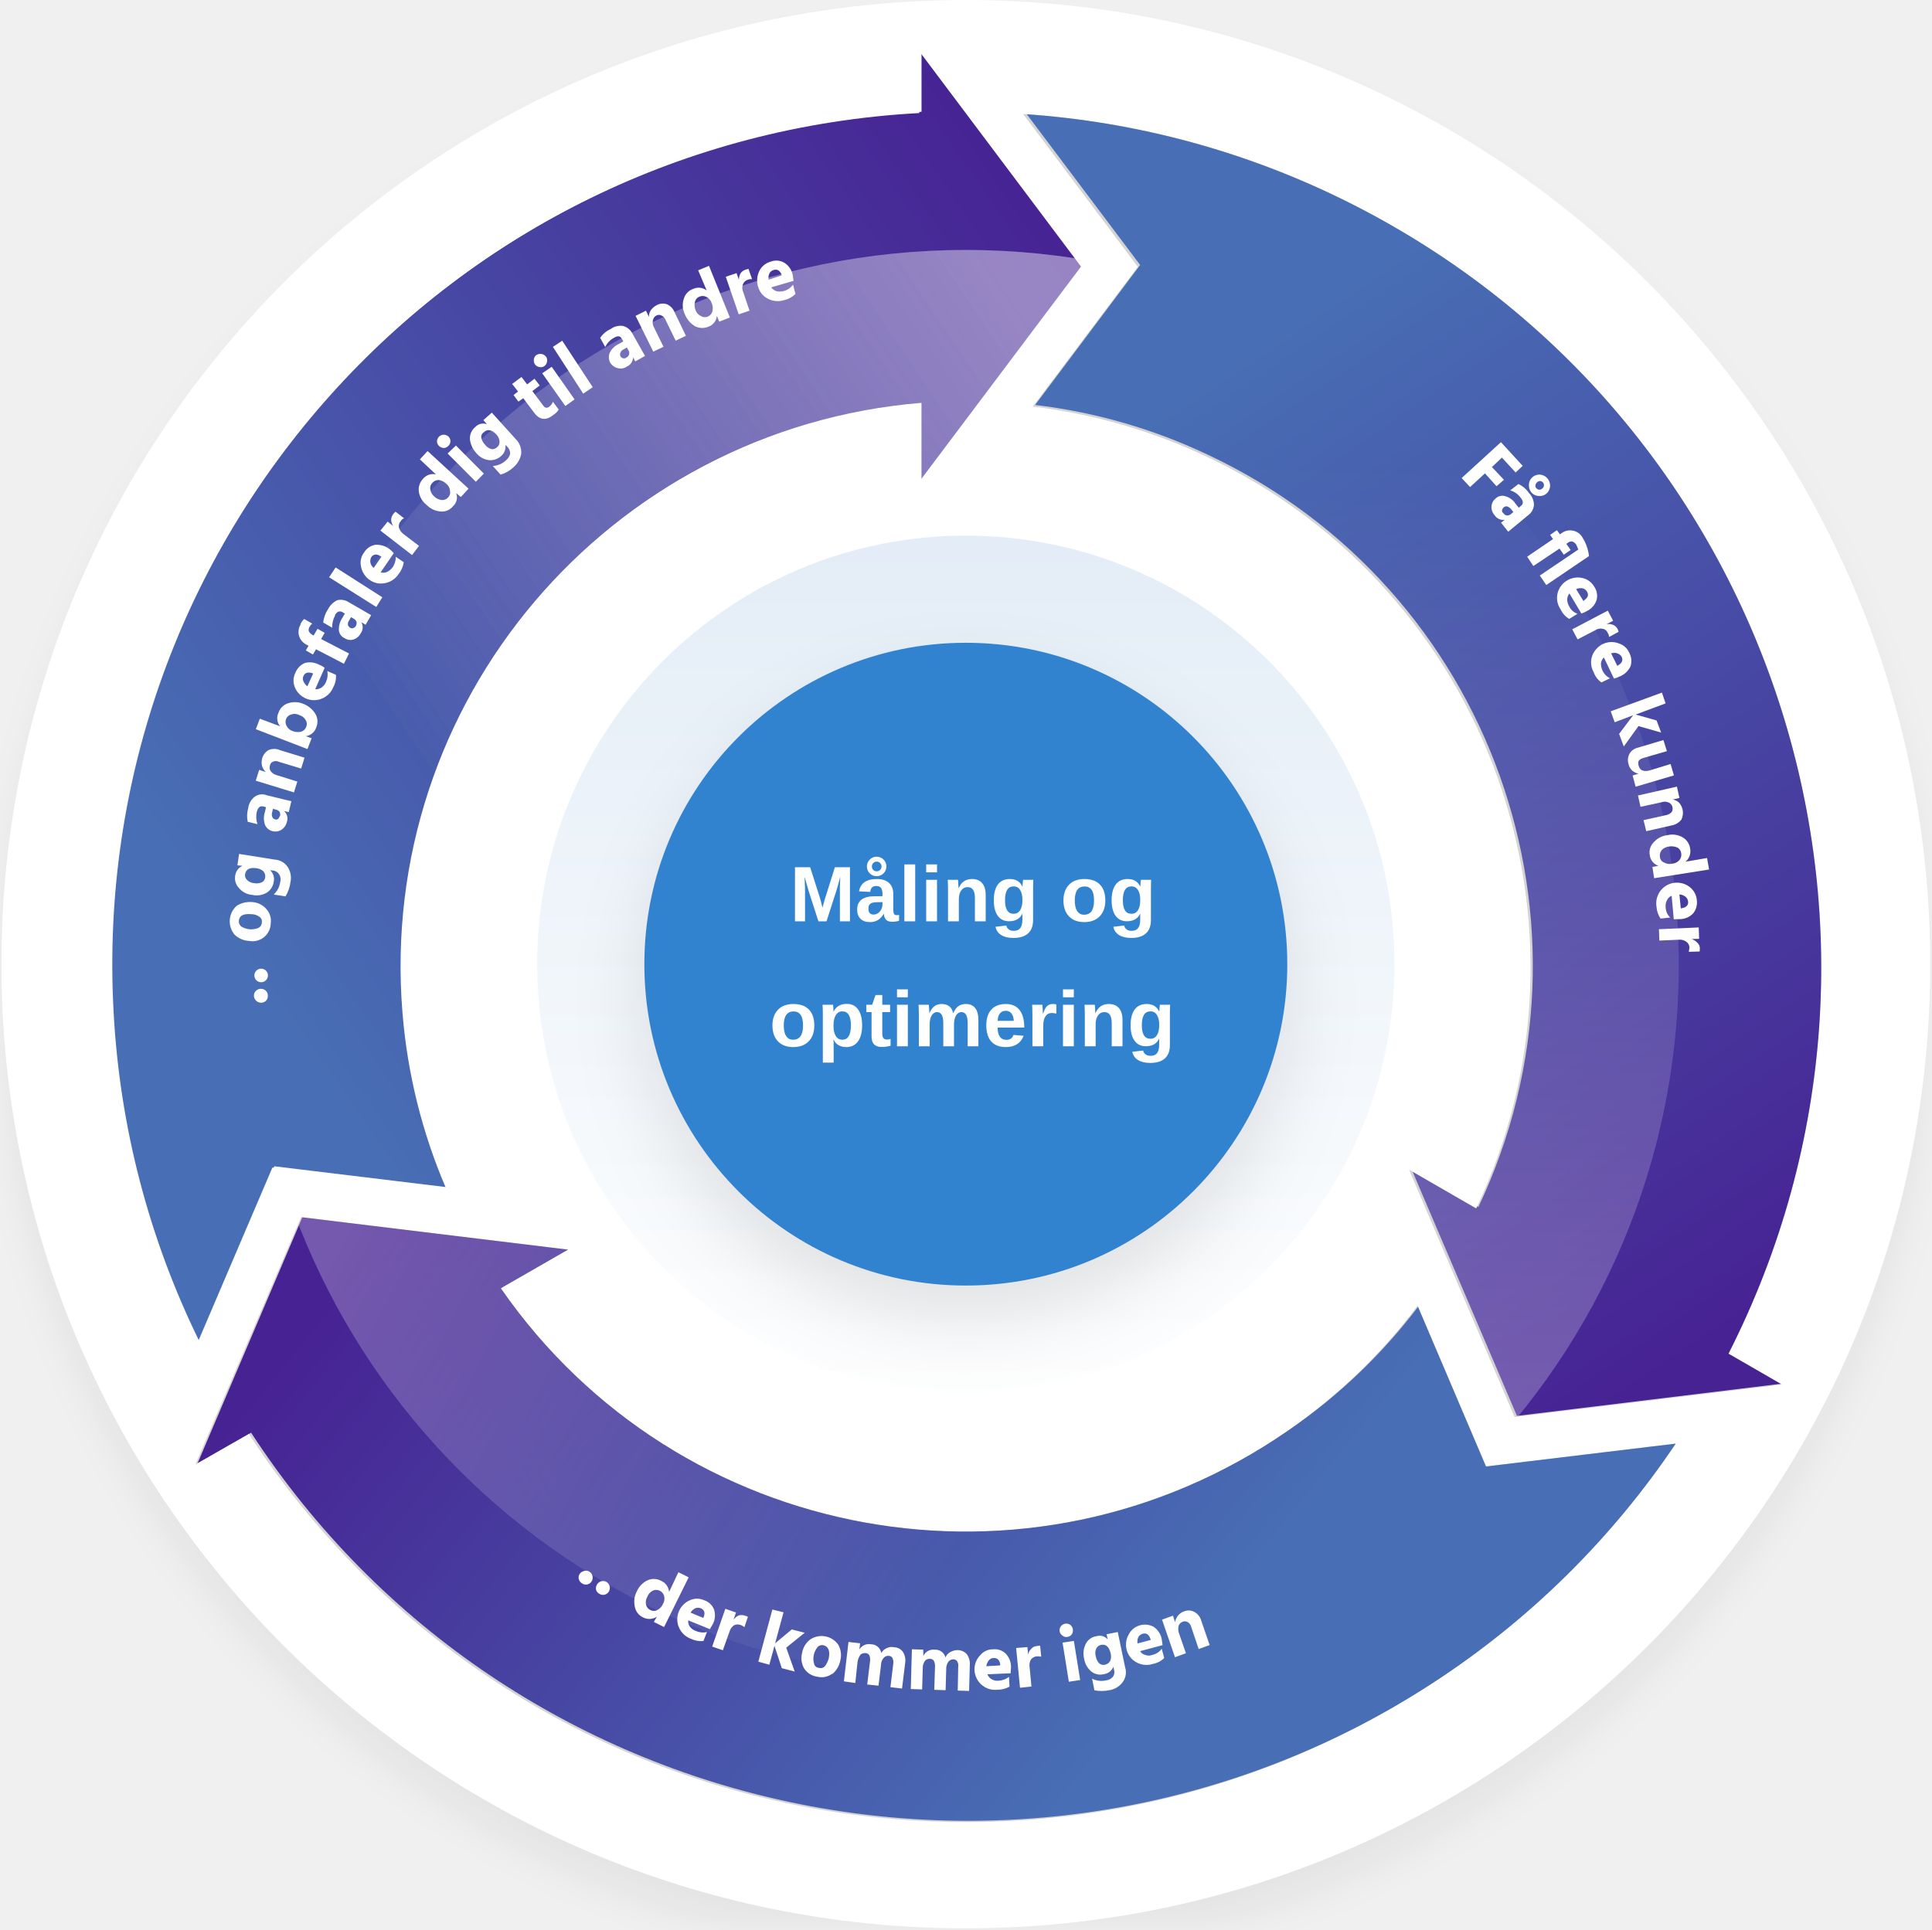
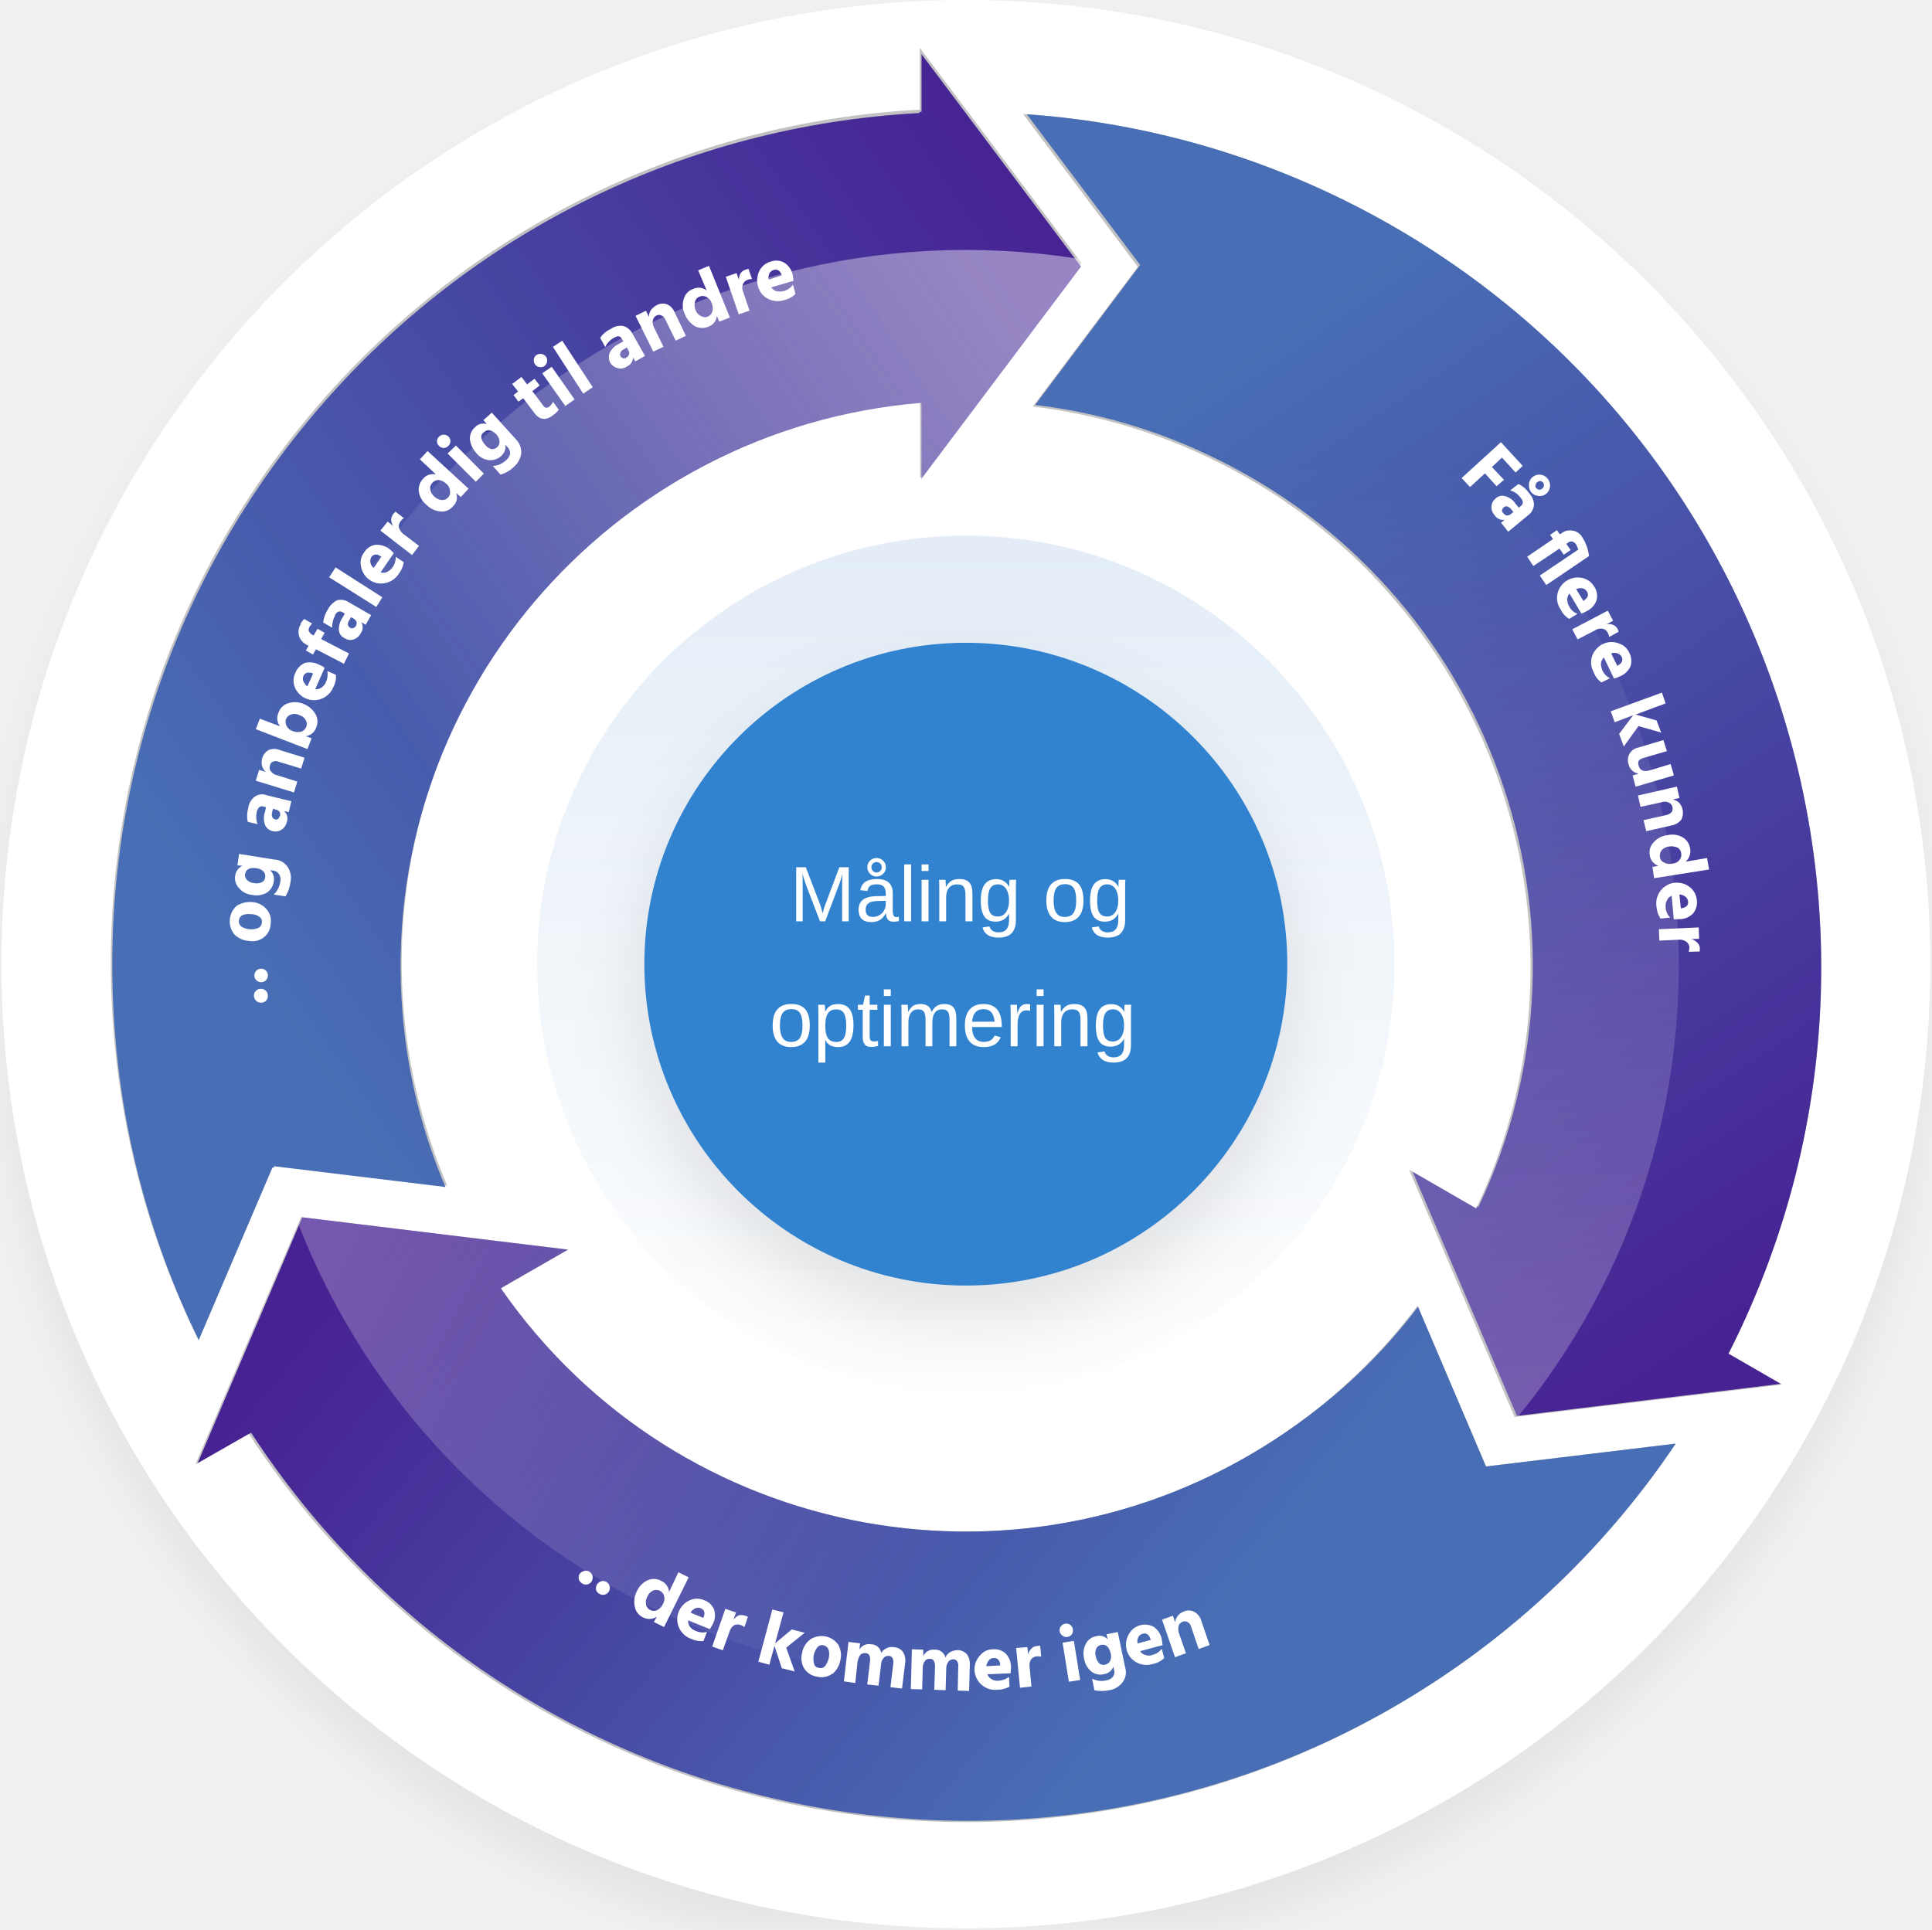
<svg xmlns="http://www.w3.org/2000/svg" xmlns:xlink="http://www.w3.org/1999/xlink" id="Layer_1" data-name="Layer 1" viewBox="0 0 540.9 540.3">
  <defs>
    <filter id="filter-2" x="-13.12" y="-4" width="107" height="107" name="filter-2">
      <feOffset result="shadowOffsetOuter1" dy="8" in="SourceAlpha" />
      <feGaussianBlur result="shadowBlurOuter1" stdDeviation="5" in="shadowOffsetOuter1" />
      <feColorMatrix values="0 0 0 0 0 0 0 0 0 0 0 0 0 0 0 0 0 0 0.05 0" in="shadowBlurOuter1" />
    </filter>
    <linearGradient id="linear-gradient" x1="-358.11" y1="679.93" x2="-357.41" y2="679.7" gradientTransform="matrix(-207.24, -358.95, -146.7, 84.7, 26031.16, -185748.02)" gradientUnits="userSpaceOnUse">
      <stop offset="0" stop-color="#472293" />
      <stop offset="1" stop-color="#486fb5" />
    </linearGradient>
    <mask id="mask" x="55.27" y="70.28" width="414.73" height="439.63" maskUnits="userSpaceOnUse">
      <g transform="translate(-9.6 -2)">
        <g id="mask-5">
          <path id="path-4" d="M426.3,412.3l53.1-6.4A239.1,239.1,0,0,1,411.3,473c-110.8,72.2-259.2,41-331.4-69.8l-15,8.6,29.5-69.3,74.9,9.1-18.8,10.8a158.1,158.1,0,0,0,220,40,156.4,156.4,0,0,0,36.6-35.1Z" fill="#fff" />
        </g>
      </g>
    </mask>
    <linearGradient id="linear-gradient-2" x1="-357.87" y1="680.34" x2="-357.44" y2="680.12" gradientTransform="matrix(400, 0, 0, -400, 143311, 272351.28)" gradientUnits="userSpaceOnUse">
      <stop offset="0" stop-color="#fff" />
      <stop offset="1" stop-color="#fff" stop-opacity="0" />
    </linearGradient>
    <linearGradient id="linear-gradient-3" x1="-356.64" y1="679.69" x2="-357" y2="680.55" gradientTransform="matrix(-111.68, -193.43, -316.08, 182.49, 175300.3, -192969.92)" xlink:href="#linear-gradient" />
    <mask id="mask-2" x="70" y="31.49" width="440.47" height="438.79" maskUnits="userSpaceOnUse">
      <g transform="translate(-9.6 -2)">
        <g id="mask-9">
          <path id="path-8" d="M509.1,389.4l-74.8,9.1-29.6-69.3L423.5,340c37.4-78.9,3.6-173.2-75.4-210.5a155.8,155.8,0,0,0-48.7-14.1l29.4-39.2L296.7,33.5a239,239,0,0,1,92.2,25.4c118,59.8,165.1,203.9,105.2,321.9Z" fill="#fff" />
        </g>
      </g>
    </mask>
    <linearGradient id="linear-gradient-4" x1="-357.61" y1="679.9" x2="-357.59" y2="680.55" xlink:href="#linear-gradient-2" />
    <linearGradient id="linear-gradient-5" x1="-356.79" y1="680.65" x2="-357.54" y2="679.96" gradientTransform="matrix(-135.92, -235.41, -313.36, 180.92, 164859.72, -206741.51)" xlink:href="#linear-gradient" />
    <mask id="mask-3" x="31.38" y="14" width="439" height="456" maskUnits="userSpaceOnUse">
      <g transform="translate(-9.6 -2)">
        <g id="mask-13">
          <path id="path-12" d="M267.6,16l45.2,60.2-45.2,60.3V114.8c-87.1,7.1-151.9,83.5-144.7,170.5a157.3,157.3,0,0,0,12.2,49.2l-48.7-5.9L65.5,377.8a238,238,0,0,1-24.1-92.5c-7.2-132,94.1-244.9,226.2-252Z" fill="#fff" />
        </g>
      </g>
    </mask>
    <linearGradient id="linear-gradient-6" x1="-357.37" y1="680.36" x2="-357.8" y2="680.07" gradientTransform="matrix(400, 0, 0, -400, 143311.38, 272351)" xlink:href="#linear-gradient-2" />
    <linearGradient id="linear-gradient-7" x1="-357" y1="680.5" x2="-357" y2="679.5" gradientTransform="matrix(240, 0, 0, -240, 85951.38, 163471)" gradientUnits="userSpaceOnUse">
      <stop offset="0" stop-color="#c9dcef" />
      <stop offset="1" stop-color="#fdfeff" />
    </linearGradient>
    <filter id="filter-17" x="-29.02" y="-15.9" width="138.9" height="138.9" name="filter-17">
      <feOffset result="shadowOffsetOuter1" dy="10" in="SourceAlpha" />
      <feGaussianBlur result="shadowBlurOuter1" stdDeviation="10" in="shadowOffsetOuter1" />
      <feColorMatrix values="0 0 0 0 0 0 0 0 0 0 0 0 0 0 0 0 0 0 0.1 0" in="shadowBlurOuter1" />
    </filter>
  </defs>
  <g id="Page-2">
    <g id="Homepage">
      <g id="content">
+         <g id="TRIGGERS">
+           <line id="topTrigger" class="topTrigger" x1="0" y1="170" x2="270" y2="170" strok-width="0px" stroke="rgba(255, 255, 255, 0)" />
+           <line id="centralTrigger" class="centralTrigger" x1="0" y1="270" x2="270" y2="270" strok-width="0px" stroke="rgba(255, 255, 255, 0)" />
+           <line id="bottomTrigger" class="bottomTrigger" x1="0" y1="445" x2="270" y2="445" strok-width="0px" stroke="rgba(255, 255, 255, 0)" />
+         </g>
        <g id="wheel">
          <g id="section_1" data-name="section#1">
            <g id="wheel-2" data-name="wheel">
              <g id="base">
                <g filter="url(#filter-2)">
                  <circle id="path-1" cx="270.4" cy="270" r="270" />
                </g>
                <circle id="path-1-2" data-name="path-1" cx="270.4" cy="270" r="270" fill="#fff" />
              </g>
              <g id="arrows">
                <g id="arrow_0">
-                   <path id="path-8-2-grey" data-name="path-8" d="M267.1,14.9l45.3,60.3-45.2,60.2V113.7c-87,7.1-151.8,83.5-144.6,170.6a158.7,158.7,0,0,0,12.2,49.2l-48.6-5.9-21,49.2A238.5,238.5,0,0,1,41,284.3c-7.2-132.1,94.1-245,226.1-252.1Z" transform="rotate(120, 270, 270) translate(-9.6 -2)" fill="lightgrey" />
+                   <path id="path-8-2-grey" data-name="path-8" d="M267.1,14.9l45.3,60.3-45.2,60.2V113.7c-87,7.1-151.8,83.5-144.6,170.6a158.7,158.7,0,0,0,12.2,49.2l-48.6-5.9-21,49.2A238.5,238.5,0,0,1,41,284.3c-7.2-132.1,94.1-245,226.1-252.1Z" transform="rotate(120, 270, 270) translate(-9.6 -2)" fill="#c2c2c2" />
                  <g mask="url(#mask-2)">
                    <g id="Fill-4" class="movable-arrow movable-arrow0" transform="rotate(120, 270, 270)">
                      <path id="path-8-2" data-name="path-8" d="M267.1,14.9l45.3,60.3-45.2,60.2V113.7c-87,7.1-151.8,83.5-144.6,170.6a158.7,158.7,0,0,0,12.2,49.2l-48.6-5.9-21,49.2A238.5,238.5,0,0,1,41,284.3c-7.2-132.1,94.1-245,226.1-252.1Z" transform="translate(-9.6 -2)" fill="url(#linear-gradient-3)" />
                    </g>
                    <circle id="Oval-2" data-name="Oval" cx="270" cy="270.3" r="200" opacity="0.25" fill="url(#linear-gradient-4)" style="isolation: isolate" />
                  </g>
                  <path id="Få_flere_kunder" data-name="Få flere kunder" d="M80.6,206.4,77.9,215l14.2,4.5,1-3.3-5.4-1.7,1.5-4.6-2.6-.9-1.4,4.7-3.7-1.1,1.7-5.4Zm2.8-7.9a1.3,1.3,0,0,1,.7.6,1.4,1.4,0,0,1,0,.9.9.9,0,0,1-.6.6,1.4,1.4,0,0,1-1.7-.6,1.4,1.4,0,0,1,0-.9,1.2,1.2,0,0,1,1.6-.6Zm.7-1.7a3,3,0,0,0-3.6,1.2,3,3,0,0,0,.4,3.8,2.9,2.9,0,0,0,3.8.2,2.8,2.8,0,0,0,1-3.6A2.8,2.8,0,0,0,84.1,196.8Zm9.8,5.7a1.6,1.6,0,0,1,.9.7,1.3,1.3,0,0,1,0,1.2,1,1,0,0,1-.5.8,1.7,1.7,0,0,1-1,0,1.2,1.2,0,0,1-.7-.7,2.8,2.8,0,0,1,.1-1.3l.4-1Zm-5.3,0c.4-1.2,1.1-1.6,1.9-1.3l.8.3-.5,1.3a5,5,0,0,0-.4,3.6,2.7,2.7,0,0,0,1.9,2,3.1,3.1,0,0,0,2.5-.1,3.4,3.4,0,0,0,1.7-2,2.9,2.9,0,0,0-.3-3.1l1.2.5,1.2-3-6.7-2.5a4,4,0,0,0-3.4,0,4.9,4.9,0,0,0-2.2,2.9,7.2,7.2,0,0,0-.7,3.8l2.7,1.1a5.3,5.3,0,0,1,.3-3.5Zm2.8-13.4,2.1,1,.6-1.3,7.9,3.8,1.4-2.8-7.9-3.9.9-1.9-2.1-1-.9,1.9-.4-.2a1.5,1.5,0,0,1-1-.9,2.2,2.2,0,0,1,.2-1.4l.9-1.2,11.7,5.7,1.4-2.9-13-6.3a12.2,12.2,0,0,0-3.6,4.2,3.8,3.8,0,0,0-.3,3.3,3.9,3.9,0,0,0,2.3,2.4l.4.2ZM103,176.2a3.3,3.3,0,0,1-1.1-1.5,1.9,1.9,0,0,1,.2-1.5c.5-.9,1.3-1.1,2.5-.5h.3Zm5.2-.8a4,4,0,0,1-1.4,1.5,2.8,2.8,0,0,1-1.8.3l3.2-5.7a7.1,7.1,0,0,0-1.4-1,5.2,5.2,0,0,0-4-.8,4.6,4.6,0,0,0-2.9,2.4,5.1,5.1,0,0,0-.5,4,5.8,5.8,0,0,0,5,4.2,5.6,5.6,0,0,0,5.7-3.2,6,6,0,0,0,1.1-3.4l-2.4-1.3a4,4,0,0,1-.6,3Zm-4.4-9.9,9.5,6,1.7-2.7-4.7-3a2.8,2.8,0,0,1-1.4-1.6,1.9,1.9,0,0,1,.3-1.8,2.4,2.4,0,0,1,.8-.9l-2.6-1.6-.5.6a2.5,2.5,0,0,0-.4,1.7,3,3,0,0,0,.8,1.7l-1.8-1.1Zm9.9-6.8a2.6,2.6,0,0,1-.9-1.6,2.1,2.1,0,0,1,.3-1.5c.6-.8,1.5-.9,2.6-.2h.2Zm5.3-.2a4.7,4.7,0,0,1-1.5,1.3,2.8,2.8,0,0,1-1.8.1l3.7-5.4a6.9,6.9,0,0,0-1.3-1.1,5.6,5.6,0,0,0-4-1.2,4.9,4.9,0,0,0-3.1,2.2,4.7,4.7,0,0,0-.8,3.8,5.6,5.6,0,0,0,4.5,4.7,5.5,5.5,0,0,0,6-2.6,5.8,5.8,0,0,0,1.4-3.3l-2.2-1.5A4.6,4.6,0,0,1,119,158.5Zm8.5-16.6-1.6-6.4-2.3,2.8,1.5,5.9-6.9-5.7-2.1,2.4,11.7,9.8,2.1-2.5-4.3-3.5,6.5.8,2.4-2.9Zm9-9.1c1.4,1.3,1.6,2.5.6,3.5s-1.6.8-2.6-.1l-4.9-4.7-2.2,2.4,5.4,5.1a3.6,3.6,0,0,0,2.7,1.2,3.7,3.7,0,0,0,2.6-1.2,3.4,3.4,0,0,0,.9-3.8l1.3,1.2,2.3-2.3-8.1-7.7-2.3,2.4Zm.3-8.7,7.6,8.2,2.4-2.2-4-4.4a2.7,2.7,0,0,1-1-1.9,1.8,1.8,0,0,1,.6-1.5,1.9,1.9,0,0,1,1.3-.5,2.9,2.9,0,0,1,1.4.8l4.5,4.9,2.3-2.2L147,120a4.5,4.5,0,0,0-2.8-1.6,4.3,4.3,0,0,0-3.8,2.9,3.4,3.4,0,0,0,.1,2l-1.3-1.4Zm17.5-5.2a3.5,3.5,0,0,1-1.9-1.3,4.3,4.3,0,0,1-.9-2.2,2.1,2.1,0,0,1,.9-1.7,2.3,2.3,0,0,1,1.8-.5,2.8,2.8,0,0,1,1.9,1.2,3.1,3.1,0,0,1,.9,2.2,1.8,1.8,0,0,1-.8,1.8,2.5,2.5,0,0,1-1.9.5Zm-.5-7.4a3.8,3.8,0,0,0-3.8.7,4.3,4.3,0,0,0-1.7,3.3,5.7,5.7,0,0,0,1.6,4.1,5.9,5.9,0,0,0,3.5,2.3,4,4,0,0,0,3.8-.8,3.6,3.6,0,0,0,1.4-3.6l1.1,1.3,2.5-2-9.8-12.1-2.5,2.1Zm8.8-3.1a2.9,2.9,0,0,1-.3-1.8,2,2,0,0,1,.8-1.3c.8-.6,1.7-.4,2.5.6l.2.2Zm5.1,1.5a3.4,3.4,0,0,1-1.9.7,2.4,2.4,0,0,1-1.8-.5l5.4-3.8-.9-1.5a5.1,5.1,0,0,0-3.3-2.4,5,5,0,0,0-3.7,1,5.2,5.2,0,0,0-2.1,3.3,5.8,5.8,0,0,0,9.3,5.6,6.9,6.9,0,0,0,2.4-2.7l-1.6-2.2a4.2,4.2,0,0,1-1.8,2.5Zm.2-10.8,6,9.4,2.7-1.7-3-4.7a2.9,2.9,0,0,1-.5-2,2.1,2.1,0,0,1,1-1.6l1.1-.4-1.6-2.6-.8.4a2.1,2.1,0,0,0-1,1.4,4,4,0,0,0-.1,1.9l-1.1-1.8Z" transform="rotate(120, 270, 270) translate(-9.6 -2)" fill="#fff" />
                </g>
                <g id="arrow_1">
-                   <path id="path-4-2-grey" data-name="path-4" d="M328.4,75.2,296.3,32.4a239,239,0,0,1,92.1,25.4c118,59.8,165.1,204,105.3,321.9l14.9,8.7-74.8,9-29.5-69.3L423.1,339c37.3-79,3.5-173.3-75.4-210.6A156.6,156.6,0,0,0,299,114.3Z" transform="rotate(120, 270, 270) translate(-9.6 -2)" fill="lightgrey" />
+                   <path id="path-4-2-grey" data-name="path-4" d="M328.4,75.2,296.3,32.4a239,239,0,0,1,92.1,25.4c118,59.8,165.1,204,105.3,321.9l14.9,8.7-74.8,9-29.5-69.3L423.1,339c37.3-79,3.5-173.3-75.4-210.6A156.6,156.6,0,0,0,299,114.3Z" transform="rotate(120, 270, 270) translate(-9.6 -2)" fill="#c2c2c2" />
                  <g mask="url(#mask)">
                    <g id="arrow_1" class="movable-arrow movable-arrow1" transform="rotate(120, 270, 270)">
                      <path id="path-4-2" data-name="path-4" d="M328.4,75.2,296.3,32.4a239,239,0,0,1,92.1,25.4c118,59.8,165.1,204,105.3,321.9l14.9,8.7-74.8,9-29.5-69.3L423.1,339c37.3-79,3.5-173.3-75.4-210.6A156.6,156.6,0,0,0,299,114.3Z" transform="translate(-9.6 -2)" fill="url(#linear-gradient)" />
                    </g>
                    <circle id="Oval" cx="270" cy="270.3" r="200" opacity="0.25" fill="url(#linear-gradient-2)" style="isolation: isolate" />
                  </g>
                  <path id="_.._der_kommer_igen" data-name=" .. der kommer igen" d="M483.3,278a1.9,1.9,0,0,0-1.5-2,2,2,0,0,0-2.2,1.1,1.9,1.9,0,0,0,.7,2.4,1.8,1.8,0,0,0,2.4-.1A2,2,0,0,0,483.3,278Zm.1-5.7a1.9,1.9,0,0,0-1.5-1.9,2,2,0,0,0-2.2,1.1,1.9,1.9,0,0,0,.7,2.4,2.1,2.1,0,0,0,2.5-.2A1.9,1.9,0,0,0,483.4,272.3Zm-3.9-12.8a3,3,0,0,1-2.1.8,3.2,3.2,0,0,1-2.3-.5,2.3,2.3,0,0,1-.3-3.4,2.9,2.9,0,0,1,2.1-.9,3.6,3.6,0,0,1,2.3.5,2.1,2.1,0,0,1,1,1.7,2.2,2.2,0,0,1-.7,1.8Zm-6.3-3.8a3.7,3.7,0,0,0-1.6,3.5,4.3,4.3,0,0,0,1.7,3.3,6.1,6.1,0,0,0,4.3,1.1,6.2,6.2,0,0,0,3.9-1.6,4.1,4.1,0,0,0,1.5-3.6,3.8,3.8,0,0,0-2.1-3.2h1.7l-.2-3.2L466.9,253l.2,3.2Zm2-8.1a3,3,0,0,1-1.8-.6,2.1,2.1,0,0,1-.7-1.3c-.1-1,.4-1.7,1.7-1.9h.3Zm3.7-3.8a3.4,3.4,0,0,1-.2,2,2.7,2.7,0,0,1-1.3,1.3l-.9-6.5h-1.7a5.3,5.3,0,0,0-3.7,1.8,4.5,4.5,0,0,0-.8,3.7,4.7,4.7,0,0,0,2,3.4,5.8,5.8,0,0,0,9.2-5.6,7,7,0,0,0-1.2-3.4l-2.7.4a4.9,4.9,0,0,1,1.3,2.8Zm-9.5-4.1,11-2.1-.6-3.1-5.5,1a3.1,3.1,0,0,1-2.1-.2,2.3,2.3,0,0,1-1-1.5,2.9,2.9,0,0,1,0-1.3l-3,.6a1.9,1.9,0,0,0,.1.8,3,3,0,0,0,.8,1.6,3.6,3.6,0,0,0,1.8.7l-2.1.4Zm.9-20.2-6.2-2.4,1,3.6,5.7,2.1-8.7,2.3.9,3.1,14.6-3.9-.8-3.1-5.3,1.4,4.4-4.9-1-3.6Zm-.1-14.9a6.6,6.6,0,0,0-4.4,0,5.9,5.9,0,0,0-3.5,2.7,5.7,5.7,0,0,0,2.6,7.5,5.9,5.9,0,0,0,4.5.1,5.7,5.7,0,0,0,3.4-2.6,5.2,5.2,0,0,0,.2-4.4,5,5,0,0,0-2.8-3.2Zm-3.3,3.1a6.5,6.5,0,0,1,2.4-.2,1.6,1.6,0,0,1,1.3,1.2,1.5,1.5,0,0,1-.3,1.8,5.2,5.2,0,0,1-4.4,1.5,1.7,1.7,0,0,1-1.4-1.2C464.1,209.5,464.9,208.4,466.9,207.7Zm-6.7-2.5,10.2-4.4-1.2-3-5.4,2.4a4.5,4.5,0,0,1-2.3.3,2.4,2.4,0,0,1-1-1,1.3,1.3,0,0,1,0-1.2,3.1,3.1,0,0,1,1.3-1l6.1-2.6-1.3-2.9-5.4,2.3a2.9,2.9,0,0,1-2.2.3,1.6,1.6,0,0,1-1.1-1,1.1,1.1,0,0,1,.1-1.2,2.7,2.7,0,0,1,1.2-.9l6.1-2.6-1.3-3-6.6,2.8a4.5,4.5,0,0,0-2.4,2.1,3.1,3.1,0,0,0,.1,2.8,3.1,3.1,0,0,0,1.3,1.7,3.1,3.1,0,0,0,1.9.6,2.9,2.9,0,0,0-.7,3.7,3.1,3.1,0,0,0,2.9,2.1l-1.6.7Zm-7.1-16.4,9.8-5.3-1.5-2.8-5.2,2.8a3.3,3.3,0,0,1-2.2.5,1.7,1.7,0,0,1-1.1-.9,1.3,1.3,0,0,1-.1-1.2,3.2,3.2,0,0,1,1.2-1.1l5.8-3.1-1.5-2.8-5.2,2.8a3.3,3.3,0,0,1-2.2.5,1.8,1.8,0,0,1-1.2-.9,1.3,1.3,0,0,1,0-1.2,2.3,2.3,0,0,1,1.2-1l5.8-3.2-1.5-2.8-6.3,3.4a4.7,4.7,0,0,0-2.3,2.3,3.5,3.5,0,0,0,.3,2.8,4.3,4.3,0,0,0,1.5,1.5,2.8,2.8,0,0,0,2,.4,2.9,2.9,0,0,0-.4,3.7,3.1,3.1,0,0,0,3.1,1.9l-1.5.9Zm-6.3-20.4a3.7,3.7,0,0,1-1.8.2,1.7,1.7,0,0,1-1.2-.8c-.6-.9-.4-1.8.7-2.6h.2Zm1.8-5a3.1,3.1,0,0,1,.6,1.9,2.7,2.7,0,0,1-.6,1.7l-3.5-5.5-1.6.8a5.4,5.4,0,0,0-2.5,3.2,4.5,4.5,0,0,0,.8,3.7,4.5,4.5,0,0,0,3.2,2.2,5.6,5.6,0,0,0,6.1-2.4,5.7,5.7,0,0,0-.1-6.5,6.9,6.9,0,0,0-2.5-2.6l-2.3,1.5a5.2,5.2,0,0,1,2.4,2Zm-10.4.3,9.1-6.5-1.9-2.6-4.5,3.2a3.1,3.1,0,0,1-2,.7,2.3,2.3,0,0,1-1.6-1,3.7,3.7,0,0,1-.5-1.1l-2.5,1.8a1.8,1.8,0,0,0,.5.7,2.1,2.1,0,0,0,1.4,1,3.1,3.1,0,0,0,1.9,0l-1.7,1.2Zm-1.2-20-8.6,7,2,2.5,8.6-7Zm-8.7,9.1a1.7,1.7,0,0,0-2.3-.4,1.8,1.8,0,0,0-.9,2.2,1.9,1.9,0,0,0,2,1.3,1.8,1.8,0,0,0,1.6-1.7,1.5,1.5,0,0,0-.4-1.4Zm2-11.4a3.8,3.8,0,0,1-1.2,1.8,3.2,3.2,0,0,1-1.9,1,1.9,1.9,0,0,1-1.6-.6c-1-1.1-.7-2.3.7-3.6a3.4,3.4,0,0,1,1.8-.9,2.1,2.1,0,0,1,1.7.7,1.8,1.8,0,0,1,.5,1.6Zm-7,1.3a3,3,0,0,0,.8,3.2,4,4,0,0,0,3.4,1.5,6,6,0,0,0,3.8-1.7,5.8,5.8,0,0,0,2.1-3.7,4.1,4.1,0,0,0-1.1-3.2,3.4,3.4,0,0,0-3.2-1.3l.6-.5a2.2,2.2,0,0,1,1.8-.8,2.7,2.7,0,0,1,1.9,1.1A5.7,5.7,0,0,1,435,141l2.5-2.2a10.7,10.7,0,0,0-2.2-3.7,5.7,5.7,0,0,0-3.7-2,4.6,4.6,0,0,0-4,1.5l-7.5,6.7,2.1,2.4Zm-3.2-7.8a2.8,2.8,0,0,1-1.7.7,2,2,0,0,1-1.4-.6c-.7-.7-.7-1.6.2-2.6l.2-.2Zm.7-5.2a2.7,2.7,0,0,1,1,1.7,2.2,2.2,0,0,1-.2,1.8l-4.6-4.6-1.4,1.1a5.5,5.5,0,0,0-1.8,3.7,5.2,5.2,0,0,0,1.6,3.5,5,5,0,0,0,3.7,1.4,5.7,5.7,0,0,0,5.4-3.7,5.8,5.8,0,0,0-1.6-6.3,6,6,0,0,0-3-1.9l-1.9,1.9a4.4,4.4,0,0,1,2.8,1.4Zm-9.9,2.6,7.3-8.4-2.5-2.1-3.8,4.4a3.6,3.6,0,0,1-1.8,1.2,1.8,1.8,0,0,1-1.6-.4,1.6,1.6,0,0,1-.6-1.3,2,2,0,0,1,.6-1.4l4.4-5-2.5-2.1-4.7,5.4a4,4,0,0,0-1.2,2.9,3.3,3.3,0,0,0,1.3,2.6,3.7,3.7,0,0,0,1.9.9,4.4,4.4,0,0,0,2-.2l-1.3,1.4Z" transform="rotate(120, 270, 270) translate(-9.6 -2)" fill="#fff" />
                </g>
                <g id="arrow_2" data-name="arrow 1">
-                   <path id="mask--gray" class="mask-2" d="M267.1,14.9l45.3,60.3-45.2,60.2V113.7c-87,7.1-151.8,83.5-144.6,170.6a158.7,158.7,0,0,0,12.2,49.2l-48.6-5.9-21,49.2A238.5,238.5,0,0,1,41,284.3c-7.2-132.1,94.1-245,226.1-252.1Z" transform="translate(-9.6 -2)" fill="lightgray" stroke="white" stroke-width="4px" opacity="1" />
+                   <path id="mask--gray" class="mask-2" d="M267.1,14.9l45.3,60.3-45.2,60.2V113.7c-87,7.1-151.8,83.5-144.6,170.6a158.7,158.7,0,0,0,12.2,49.2l-48.6-5.9-21,49.2A238.5,238.5,0,0,1,41,284.3c-7.2-132.1,94.1-245,226.1-252.1Z" transform="translate(-9.6 -1.5)" fill="#c2c2c2" stroke="white" stroke-width="0px" opacity="1" />
                  <g mask="url(#mask-3)">
                    <g id="Mask-4" class="movable-arrow movable-arrow2" transform="rotate(120, 270, 270)">
                      <path id="path-12-2" data-name="path-12" d="M64.5,410.8l29.6-69.4,74.8,9.1-18.8,10.9a158.1,158.1,0,0,0,220,40,156.4,156.4,0,0,0,36.5-35.2l19.2,45.1,53.1-6.4a240.1,240.1,0,0,1-68,67.1c-110.8,72.2-259.2,40.9-331.4-69.9Z" transform="translate(-9.6 -2)" fill="url(#linear-gradient-5)" />
                    </g>
                    <circle id="Oval-3" data-name="Oval" cx="270.4" cy="270" r="200" opacity="0.25" fill="url(#linear-gradient-6)" style="isolation: isolate" />
                  </g>
                  <path id="_.._og_anbefaler_dig_til_andre" data-name=" .. og anbefaler dig til andre" d="M384.7,436.5a1.9,1.9,0,0,0-.8,2.3,2,2,0,0,0,2.1,1.3,2,2,0,0,0,.2-3.9A2,2,0,0,0,384.7,436.5Zm-4.9,2.8a1.9,1.9,0,1,0,1.5-.2A1.9,1.9,0,0,0,379.8,439.3Zm-15.9,9.8a5.7,5.7,0,0,0,.4,4.4,6.9,6.9,0,0,0,3,3.1,5.8,5.8,0,0,0,7.3-3.5,6.2,6.2,0,0,0-.5-4.4,5.1,5.1,0,0,0-7.3-2.8A4.9,4.9,0,0,0,363.9,449.1Zm3.4,2.8a3.7,3.7,0,0,1-.5-2.3,1.5,1.5,0,0,1,1-1.4,1.7,1.7,0,0,1,1.9.1,5.3,5.3,0,0,1,2,4.2,1.8,1.8,0,0,1-1.1,1.5Q368.7,454.9,367.3,451.9Zm-9.2,1.9a3.8,3.8,0,0,1,1.3,1.8,3.1,3.1,0,0,1,.2,2.1,1.8,1.8,0,0,1-1.1,1.3c-1.4.5-2.4-.2-3.1-2a3.5,3.5,0,0,1-.2-2,2,2,0,0,1,1.2-1.3A1.7,1.7,0,0,1,358.1,453.8Zm-1.3,7a3.5,3.5,0,0,0,3.4.4,4,4,0,0,0,2.5-2.7,5.3,5.3,0,0,0-.2-4.1,5.5,5.5,0,0,0-2.7-3.3,4.3,4.3,0,0,0-3.5-.1,3.4,3.4,0,0,0-2.3,2.5l-.3-.7a2.3,2.3,0,0,1,0-2,2.6,2.6,0,0,1,1.7-1.4,6.1,6.1,0,0,1,4-.2l-1.2-3.1a10.1,10.1,0,0,0-4.2.8,5.6,5.6,0,0,0-3.2,2.7,4.7,4.7,0,0,0,0,4.3l3.6,9.4,3-1.2Zm-18.3-.2a1.7,1.7,0,0,1,0-1.2,1.6,1.6,0,0,1,.9-.7h1a1,1,0,0,1,.6.8,1,1,0,0,1-.2.9,1.9,1.9,0,0,1-1.1.7l-1,.3Zm3.2,4.3c-1.2.3-1.9.1-2.2-.8l-.2-.8,1.3-.4a5.5,5.5,0,0,0,3.1-1.8,3,3,0,0,0,.5-2.7,3.2,3.2,0,0,0-1.6-2,3.6,3.6,0,0,0-2.7-.2,2.8,2.8,0,0,0-2.2,2.2l-.4-1.3-3,.9,2,6.8a3.5,3.5,0,0,0,2,2.7,4.8,4.8,0,0,0,3.7,0,8,8,0,0,0,3.4-1.8l-.8-2.7a6.1,6.1,0,0,1-2.9,1.9Zm-7.4,4.6-2.5-10.9-3.1.7,1.3,5.8a3,3,0,0,1-.1,2.1,1.7,1.7,0,0,1-1.3,1,1.3,1.3,0,0,1-1.3-.2,1.8,1.8,0,0,1-.8-1.4l-1.5-6.4-3.1.7,1.6,7a4,4,0,0,0,1.6,2.8,3.9,3.9,0,0,0,2.8.4,4.4,4.4,0,0,0,1.9-1,4,4,0,0,0,1-1.8l.4,1.9Zm-18.2-4.1a3.8,3.8,0,0,1,1,2.1,2.8,2.8,0,0,1-.4,2.2,2.3,2.3,0,0,1-1.6,1.1,2.1,2.1,0,0,1-1.8-.6,2.8,2.8,0,0,1-1-2.1,2.9,2.9,0,0,1,.3-2.2,2.1,2.1,0,0,1,1.6-1.1A2.2,2.2,0,0,1,316.1,465.4Zm5.7,11.3-2.4-15.3-3.2.5.3,1.7a3.6,3.6,0,0,0-3.6-1.3,4.2,4.2,0,0,0-3.2,2.2,6.9,6.9,0,0,0-.7,4.2,6.1,6.1,0,0,0,2.1,3.9,4.2,4.2,0,0,0,3.6.9,3.5,3.5,0,0,0,3-2.3l1,6Zm-17.6-6.5a3.6,3.6,0,0,1-.7,1.7,1.7,1.7,0,0,1-1.3.7c-1,.1-1.6-.5-1.9-1.8v-.2Zm-3.7-3.9a3.4,3.4,0,0,1,2,.3,2.7,2.7,0,0,1,1.3,1.3l-6.5.7a4.8,4.8,0,0,0,0,1.7,5.5,5.5,0,0,0,1.6,3.8,4.9,4.9,0,0,0,3.7.9,4.8,4.8,0,0,0,3.5-1.8,5.8,5.8,0,0,0-5.3-9.4,6,6,0,0,0-3.4,1.1l.3,2.6a5,5,0,0,1,2.8-1.2Zm-10.4,14.2a4,4,0,0,0,3.1-1.3,4.1,4.1,0,0,0,1-3.2v-.4h1.5v-2.3H294l-.4-8.8-3.2.2.4,8.8h-2v2.3H291v.4a2.3,2.3,0,0,1-.4,1.4,1.5,1.5,0,0,1-1.1.4,2.5,2.5,0,0,1-1.2-.2v2.6a5,5,0,0,0,1.7.2Zm-8.8-12a2,2,0,0,1,.3-1.1,1.6,1.6,0,0,1,1.1-.5,1.4,1.4,0,0,1,.9.3,1,1,0,0,1,.4.9,1.5,1.5,0,0,1-.4.9,1.9,1.9,0,0,1-1.3.3h-1Zm1.8,5c-1.2,0-1.8-.5-1.8-1.4v-.8h1.4a5.6,5.6,0,0,0,3.5-.9,2.7,2.7,0,0,0,1.1-2.5,2.9,2.9,0,0,0-.9-2.3,3.4,3.4,0,0,0-2.5-.9,2.8,2.8,0,0,0-2.8,1.4v-1.4H278v7.1a4.2,4.2,0,0,0,1.1,3.2,5.8,5.8,0,0,0,3.6,1,8.3,8.3,0,0,0,3.8-.7v-2.9a6.7,6.7,0,0,1-3.4,1Zm-11-9-.7,15.5,3.3.2.6-15.6Zm-5.9,6.2a2.6,2.6,0,0,1-.9,1.6,2.4,2.4,0,0,1-1.4.5c-1-.1-1.6-.8-1.5-2.1v-.3Zm-2.8-4.5a4.4,4.4,0,0,1,1.9.7,2.5,2.5,0,0,1,1,1.5l-6.5-.5a8.5,8.5,0,0,0-.4,1.7,5.8,5.8,0,0,0,1,4,4.6,4.6,0,0,0,3.4,1.6,4.7,4.7,0,0,0,3.8-1.2,5.8,5.8,0,0,0,1.8-6.3,5.9,5.9,0,0,0-5.2-3.9,7.3,7.3,0,0,0-3.6.4l-.2,2.7a5.1,5.1,0,0,1,3-.7Zm-7.2,8.1,1.5-11.1-3.2-.4-.7,5.5a3.4,3.4,0,0,1-.9,1.9,2,2,0,0,1-1.8.5,1.9,1.9,0,0,1-1.2-.4l-.4,3,.8.2a2.9,2.9,0,0,0,1.8-.3,3.3,3.3,0,0,0,1.2-1.4l-.3,2Zm-16-10.6a3.6,3.6,0,0,1,.2,2.3,3.2,3.2,0,0,1-1.2,2,2,2,0,0,1-1.8.4,2.3,2.3,0,0,1-1.6-1.1,3.6,3.6,0,0,1-.2-2.3,2.8,2.8,0,0,1,1.2-2,2,2,0,0,1,1.8-.5,2.2,2.2,0,0,1,1.6,1.2Zm-5.4,5a3.6,3.6,0,0,0,2.8,2.5,4.4,4.4,0,0,0,3.7-.7,5.7,5.7,0,0,0,2.2-3.8,6.1,6.1,0,0,0-.3-4.2,4,4,0,0,0-3.1-2.4,3.3,3.3,0,0,0-3.6,1.1l.3-1.7-3.1-.7L230.3,474l3.1.7Zm-6.9-11.5L225,467.9l3.1.9L231,458Zm-1.7,12.5a1.8,1.8,0,0,0-2.2.9,1.9,1.9,0,0,0,2.9,2.3,2,2,0,0,0,.4-2.4,1.8,1.8,0,0,0-1.1-.8Zm-5.3-10.9a3.3,3.3,0,0,1-.2,2.2,3.7,3.7,0,0,1-1.1,1.8,1.5,1.5,0,0,1-1.7.2c-1.4-.4-1.8-1.6-1.2-3.5a3.1,3.1,0,0,1,1.2-1.6,1.9,1.9,0,0,1,1.8-.2,1.9,1.9,0,0,1,1.2,1.1Zm-5.4,4.6a3,3,0,0,0,2.3,2.4,4.1,4.1,0,0,0,3.7-.4,6.6,6.6,0,0,0,2.4-3.3,5.4,5.4,0,0,0,0-4.3,4.5,4.5,0,0,0-2.6-2.3,3.5,3.5,0,0,0-3.4.5l.2-.7a2.7,2.7,0,0,1,1.3-1.7,3.3,3.3,0,0,1,2.2.1,5.8,5.8,0,0,1,3.2,2.4l1-3.1a8.8,8.8,0,0,0-3.6-2.1,6.4,6.4,0,0,0-4.3,0,5.1,5.1,0,0,0-2.8,3.3l-3.1,9.6,3,1ZM198.7,456l-.9,2.2,2.4,1-1,2.4,3,1.3,1-2.5,1.5.6.9-2.1-1.5-.7,2-4.7c1-2.3.3-4-2.1-4.9a5.1,5.1,0,0,0-2.1-.6l-1.1,2.5a3.3,3.3,0,0,1,1.7.2,1.3,1.3,0,0,1,.7.6,1.2,1.2,0,0,1-.1,1l-2,4.7Zm-1.5-10.4-4.7,10.1,2.9,1.4,4.7-10.2Zm-3.8,12a2,2,0,0,0-2.4.6,2,2,0,0,0,.2,2.4,1.7,1.7,0,0,0,2.3.3,1.8,1.8,0,0,0,.8-2.2,1.7,1.7,0,0,0-.9-1.1Zm-1.7-14.7-7,13.9,2.8,1.4,7.1-13.9Zm-14-3.4a1.4,1.4,0,0,1,.9-.8,1.3,1.3,0,0,1,1.2.2.9.9,0,0,1,.6.6,1.1,1.1,0,0,1-.1,1,1,1,0,0,1-.8.5,1.5,1.5,0,0,1-1.3-.3l-.9-.5Zm-.9,5.2q-1.7-.9-.9-2.1l.4-.7,1.2.7a5.3,5.3,0,0,0,3.5,1,3.3,3.3,0,0,0,2.3-1.5,3.2,3.2,0,0,0,.3-2.5,3,3,0,0,0-1.7-2.1,2.9,2.9,0,0,0-3.1-.2l.7-1.1-2.7-1.6-3.6,6.1a4.1,4.1,0,0,0-.6,3.4,4.6,4.6,0,0,0,2.5,2.6,6.9,6.9,0,0,0,3.6,1.3l1.5-2.5a5.7,5.7,0,0,1-3.4-.8Zm-8.4-2.2,6.2-9.3-2.6-1.8-3.3,4.9a2.9,2.9,0,0,1-1.7,1.4,1.8,1.8,0,0,1-1.6-.2,1.5,1.5,0,0,1-.7-1.2,2,2,0,0,1,.4-1.5l3.7-5.5-2.6-1.8-4.1,6a4.1,4.1,0,0,0-.9,3,3.5,3.5,0,0,0,1.7,2.4,4.8,4.8,0,0,0,2,.7,3.2,3.2,0,0,0,1.9-.5l-1.1,1.6Zm-9.1-15.9a2.9,2.9,0,0,1-.7,2.2,3.9,3.9,0,0,1-2,1.3,2,2,0,0,1-1.8-.4,2.2,2.2,0,0,1-.9-1.7,2.8,2.8,0,0,1,.7-2.1,3.5,3.5,0,0,1,2-1.4,2.2,2.2,0,0,1,1.9.4A2.1,2.1,0,0,1,159.3,426.6Zm-7,2.2a3.6,3.6,0,0,0,1.5,3.5,4.1,4.1,0,0,0,3.7.9,5.7,5.7,0,0,0,3.6-2.4,7,7,0,0,0,1.5-4,4.4,4.4,0,0,0-1.8-3.5,3.5,3.5,0,0,0-3.8-.5l1.1-1.4-2.5-2L146,431.7l2.6,2Zm-6-2.7,7.3-8.4-2.4-2.1-3.7,4.2a2.7,2.7,0,0,1-1.8,1.1,2.1,2.1,0,0,1-1.7-.5,2.5,2.5,0,0,1-.8-1l-2,2.3.6.6a2.6,2.6,0,0,0,1.6.7,3.5,3.5,0,0,0,1.8-.5l-1.3,1.5ZM141,415.3a2.8,2.8,0,0,1-1.7.7,2,2,0,0,1-1.4-.6c-.7-.7-.7-1.5.1-2.6h.2Zm.6-5.3a4.2,4.2,0,0,1,1.1,1.8,2.8,2.8,0,0,1-.2,1.8l-4.7-4.5-1.4,1.1a5.2,5.2,0,0,0-1.7,3.7,4.4,4.4,0,0,0,1.6,3.4,5.1,5.1,0,0,0,3.7,1.5,6.1,6.1,0,0,0,5.4-3.8,5.9,5.9,0,0,0-1.7-6.4,6.2,6.2,0,0,0-3-1.8l-1.9,1.9a4.6,4.6,0,0,1,2.8,1.3Z" transform="rotate(120, 270, 270) translate(-9.6 -2)" fill="#fff" />
                </g>
                <g mask="url(#mask-3)">
                  <circle id="Oval-3" data-name="Oval" cx="270.4" cy="270" r="200" opacity="0.25" fill="url(#linear-gradient-6)" style="isolation: isolate" />
                </g>
              </g>
-               <g id="middle" class="middle-group">
+               <g id="middle">
                <circle id="depth" cx="270.4" cy="270" r="120" fill-opacity="0.5" fill="url(#linear-gradient-7)" />
-                 <g id="Group">
+                 <g id="Group" class="middle-group">
                  <g id="base-2" data-name="base">
                    <g filter="url(#filter-17)">
                      <circle id="path-16" cx="270.4" cy="270" r="90" />
                    </g>
-                     <circle id="path-16-2" data-name="path-16" cx="270.4" cy="270" r="90" fill="#3283cf" />
+                     <circle id="middle-circle" data-name="path-16" cx="270.4" cy="270" r="90" fill="#3283cf" />
                  </g>
                  <g id="Måling-og-optimering" style="isolation: isolate">
-                     <text transform="translate(221.1 258)" font-size="22" fill="#fff" font-family="Arial-BoldMT, Arial" font-weight="700" style="isolation: isolate">Måling og</text>
-                     <text transform="translate(323.7 258)" font-size="22" fill="#fff" font-family="Arial-BoldMT, Arial" font-weight="700"> </text>
-                     <text transform="translate(215.4 293)" font-size="22" fill="#fff" font-family="Arial-BoldMT, Arial" font-weight="700" style="isolation: isolate">optimering</text>
+                     <text transform="translate(221.1 258)" font-size="22" fill="#fff" font-family="Arial-BoldMT, Arial" font-weight="400" style="isolation: isolate">Måling og</text>
+                     <text transform="translate(323.7 258)" font-size="22" fill="#fff" font-family="Arial-BoldMT, Arial" font-weight="400"> </text>
+                     <text transform="translate(215.4 293)" font-size="22" fill="#fff" font-family="Arial-BoldMT, Arial" font-weight="400" style="isolation: isolate">optimering</text>
                  </g>
                </g>
              </g>
            </g>
          </g>
        </g>
      </g>
    </g>
  </g>
</svg>
